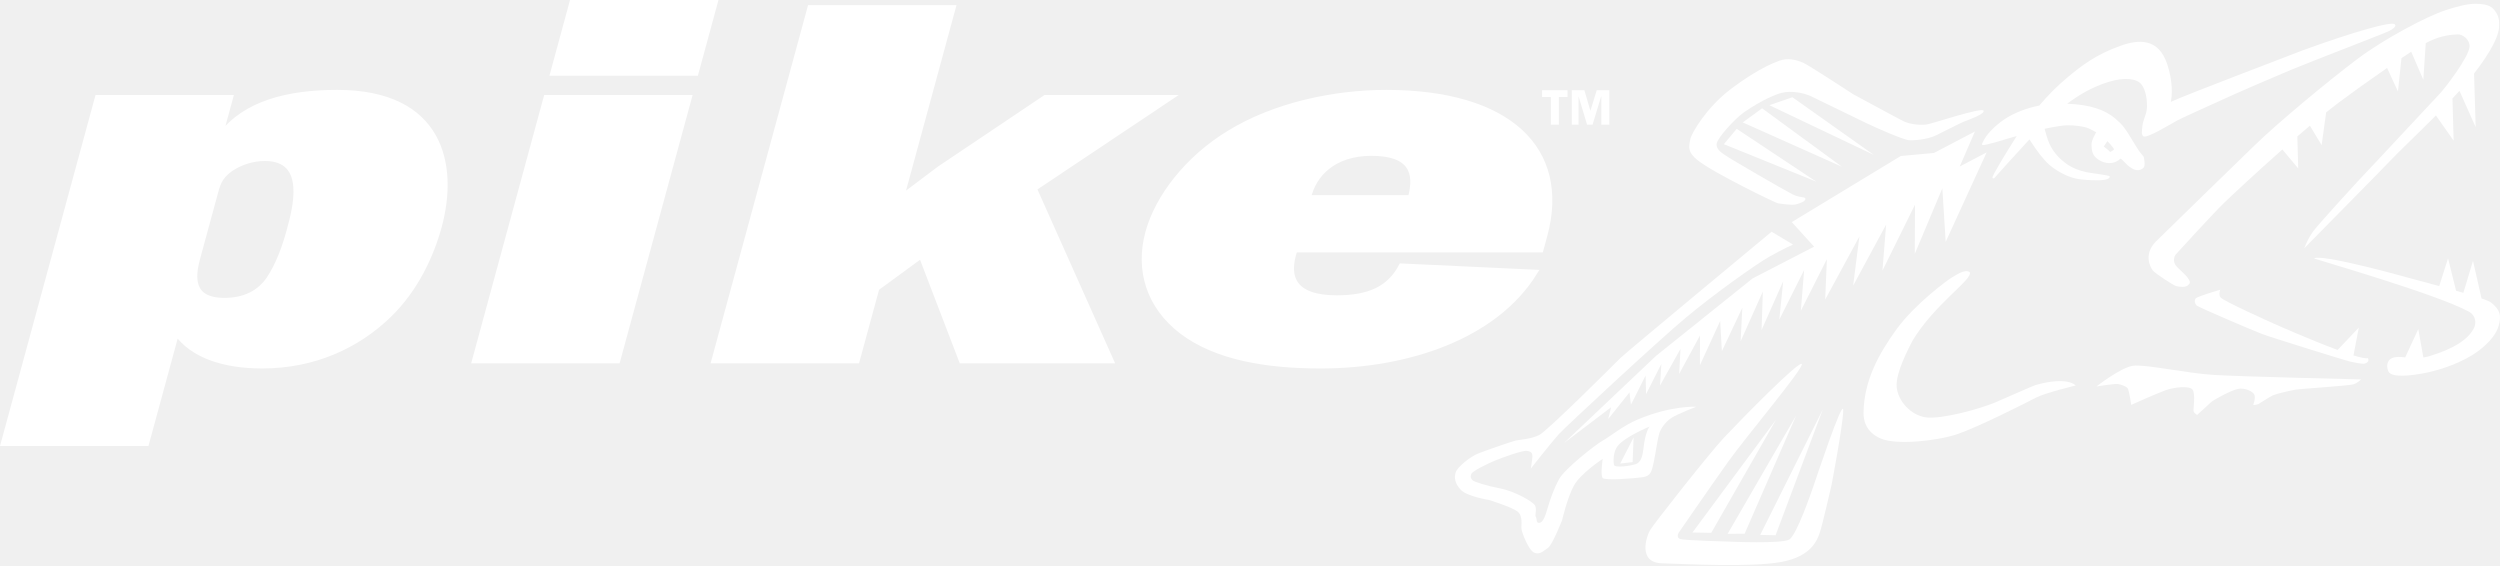
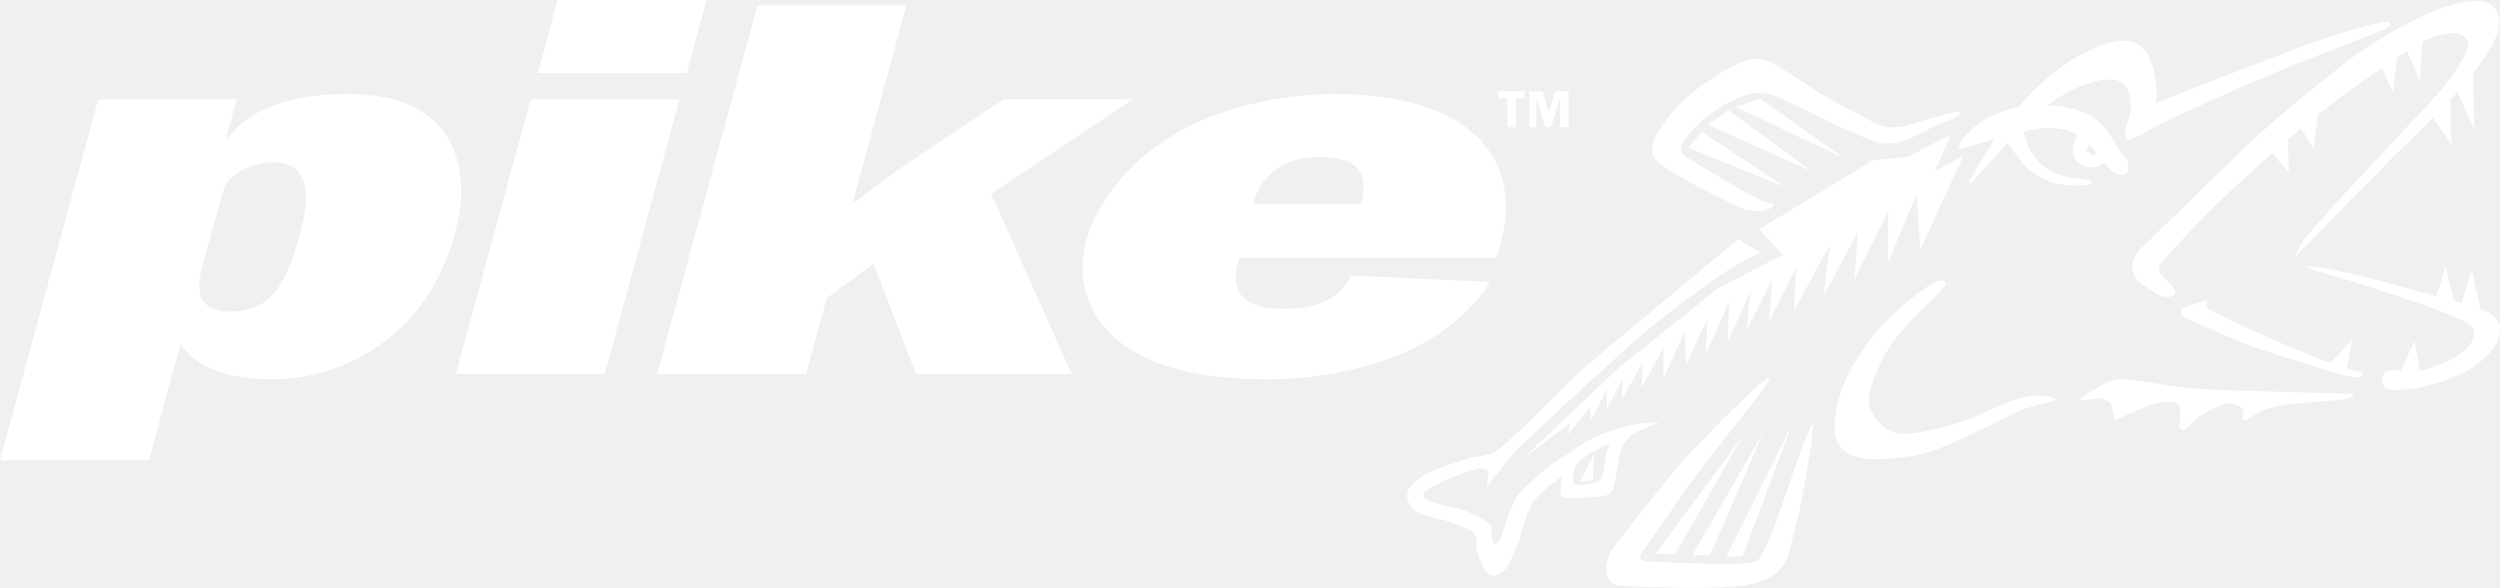
- <svg xmlns="http://www.w3.org/2000/svg" viewBox="0 0 213.067 48.158" width="213.067" height="48.158">
-   <g id="pike" fill="#FFFFFF" stroke="#FFFFFF" stroke-width="0.5">
-     <path id="p" d="M18.263,16.665c0.238-0.875,0.368-1.576,1.355-2.276c0.829-0.569,1.904-0.919,2.946-0.919c3.861,0,2.596,4.421,2.096,6.259c-0.346,1.27-0.897,2.845-1.721,4.071c-0.812,1.182-2.094,1.838-3.81,1.838c-2.941,0-2.749-2.057-2.32-3.633L18.263,16.665z M8.332,8.348L0.327,37.763H12.46l2.573-9.455c1.363,1.97,4.067,2.845,7.314,2.845c4.351,0,8.052-1.663,10.8-4.333c2.25-2.189,3.576-5.034,4.255-7.529c1.429-5.253,0.156-11.381-8.669-11.381c-4.167,0-7.849,0.919-9.874,3.633h-0.123l0.87-3.195H8.332z" />
-     <path id="i" d="M52.616,30.715H40.483L46.57,8.348h12.133L52.616,30.715z M59.287,6.203H47.153l1.62-5.953h12.134L59.287,6.203z" />
-     <path id="k" d="M88.104,16.052l6.55,14.664H81.969l-3.441-8.973l-3.826,2.801l-1.68,6.172H60.888L69.06,0.688h12.133l-4.407,16.195l3.314-2.495l8.997-6.041h10.54L88.104,16.052z" />
-     <path id="k" d="M111.472,16.883c0.438-2.057,2.213-3.852,5.399-3.852c3.432,0,3.959,1.663,3.364,3.852H111.472z M119.448,22.705c-1.015,1.926-2.761,2.714-5.519,2.714c-3.677,0-4.426-1.751-3.587-4.158H131.3l0.321-1.182c2.001-7.354-3.062-12.168-13.479-12.168c-4.473,0-9.551,1.094-13.381,3.458c-3.524,2.145-6.072,5.428-6.895,8.448c-0.869,3.196,0.074,6.26,2.86,8.404c2.947,2.232,7.229,2.933,11.826,2.933c7.415,0,14.834-2.495,18.211-7.922L119.448,22.705z" />
-   </g>
-   <g id="TM" fill="#FFFFFF">
-     <path id="T" d="M133.595,8.268h-0.736v2.355h-0.686V8.268h-0.745V7.686h2.167V8.268z" />
-     <path id="M" d="M135.73,10.623h-0.471l-0.716-2.394h-0.008v2.394h-0.578V7.686h1.074l0.514,1.76l0.54-1.76h1.075v2.938h-0.686V8.229h-0.018L135.73,10.623z" />
-   </g>
-   <g id="fish" fill="#FFFFFF">
-     <path id="eyebrow" d="M204.113,2.106c-0.049-0.386-3.471,0.589-7.848,2.18c-1.288,0.507-9.864,3.751-11.253,4.395c0.118-0.537,0.184-1.712-0.297-3.183c-0.733-2.241-2.39-2.167-3.989-1.598c-2.127,0.755-3.371,1.739-4.53,2.703c-0.884,0.736-1.661,1.529-2.399,2.397c-1.148,0.223-2.078,0.625-2.726,1.013c-0.733,0.439-1.638,1.248-1.982,1.91c-0.128,0.243-0.229,0.401-0.127,0.435c0.22,0.071,2.327-0.602,2.586-0.673c0.103-0.029,0.216-0.06,0.331-0.09c-0.869,1.359-2.126,3.422-2.068,3.541c0.077,0.162,0.213-0.018,0.213-0.018s1.512-1.701,2.938-3.239c0.63,0.991,1.194,1.72,1.681,2.151c0.501,0.445,1.353,0.961,2.189,1.168c0.721,0.179,2.154,0.193,2.359,0.144c0.467-0.027,0.654-0.198,0.611-0.308c-0.045-0.11-1.51-0.259-2.032-0.37c-0.524-0.11-1.196-0.353-1.747-0.772c-0.422-0.321-0.958-0.799-1.354-1.631c-0.182-0.375-0.413-1.284-0.413-1.284s1.241-0.277,1.89-0.297c0.697-0.02,1.367,0.107,1.652,0.185c0.287,0.077,0.854,0.412,0.854,0.412s-0.43,0.683-0.397,1.085c0,0.799,0.28,1.102,0.843,1.389c0.578,0.248,1.166,0.204,1.631-0.237c0.302,0.198,0.512,0.572,0.892,0.784c0.399,0.297,0.826,0.262,1.079-0.02c0.172-0.188,0.006-0.907,0.006-0.907s-0.162-0.201-0.396-0.497c-0.106-0.136-0.459-0.731-0.761-1.22c-0.452-0.73-0.61-0.98-1.259-1.54c-0.895-0.772-2.197-1.201-4.115-1.275c1.054-0.779,2.122-1.417,3.521-1.854c1.311-0.411,2.384-0.314,2.802,0.196c0.419,0.509,0.532,1.53,0.467,2.126c-0.056,0.5-0.312,0.912-0.37,1.397c-0.059,0.486-0.102,0.8,0.088,0.919c0.301,0.192,2.439-1.122,2.841-1.337c0.51-0.274,2.258-1.046,3.458-1.599c1.859-0.857,4.719-2.083,6.348-2.765c1.604-0.672,7.911-3.077,8.337-3.305C204.089,2.39,204.23,2.185,204.113,2.106z M179.606,12.029c0,0,0.479,0.48,0.567,0.7c-0.16,0.159-0.17,0.13-0.326,0.225c-0.169-0.188-0.551-0.464-0.551-0.464L179.606,12.029z" />
-     <path id="top_fin" d="M169.052,9.425c-0.145-0.289-4.352,1.091-4.737,1.163c-0.553,0.104-1.438,0.039-2.054-0.241c-0.274-0.125-4.313-2.312-4.313-2.312s-3.83-2.505-4.266-2.686c-0.647-0.271-1.306-0.43-2.034-0.173c-1.464,0.516-3.153,1.659-4.224,2.481c-1.972,1.513-3.246,3.665-3.359,4.181c-0.169,0.767-0.193,1.156,0.602,1.803c1.322,1.077,6.685,3.667,6.871,3.692c0.188,0.025,1.168,0.175,1.507,0.089c0.341-0.086,0.809-0.241,0.825-0.462c0.016-0.222-0.451-0.067-1.117-0.406c-0.732-0.373-5.371-3.058-5.645-3.278c-0.137-0.11-0.879-0.466-0.804-1.028c0.067-0.498,1.544-2.133,2.358-2.697c1.572-1.086,2.764-1.532,3.171-1.635c0.852-0.215,1.958,0.011,2.538,0.299c0.581,0.287,3.717,1.812,4.707,2.285c0.988,0.474,3.102,1.387,3.588,1.446c0.329,0.04,1.548-0.03,2.322-0.406c0.317-0.155,2.15-1.088,2.447-1.199C167.736,10.229,169.199,9.714,169.052,9.425z" />
-     <polygon id="tf_stripe_1" points="150.798,8.966 152.761,8.288 159.689,13.197" />
-     <polygon id="tf_stripe_2" points="148.527,10.434 150.177,9.232 156.976,14.209" />
-     <polygon id="tf_stripe_3" points="146.919,12.289 148.012,10.981 154.8,15.484" />
-     <path id="side_fin" d="M153.554,31.016c0.307,0.212-4.729,6.173-6.285,8.361c-1.604,2.252-4.197,6.021-4.197,6.021s-0.254,0.426,0.138,0.544c0.392,0.119,4.147,0.218,4.147,0.218s4.503,0.201,5.133-0.176c0.629-0.376,1.836-3.904,2.047-4.5c0.211-0.597,2.549-7.668,2.553-6.512c0.004,1.159-0.995,6.371-0.995,6.371s-0.79,3.459-1.001,4.056c-0.212,0.597-0.684,2.019-3.279,2.495c-2.594,0.475-8.138,0.176-10.182,0.114c-2.043-0.062-1.326-2.235-1.029-2.781c0.296-0.546,5.16-6.688,6.293-7.893C148.552,35.576,153.246,30.804,153.554,31.016z" />
-     <polygon id="sf_stripe_1" points="150.017,45.588 151.328,45.618 155.35,34.897" />
-     <polygon id="sf_stripe_2" points="147.242,45.493 148.689,45.489 153.087,35.398" />
-     <polygon id="sf_stripe_3" points="144.244,45.383 145.845,45.412 151.369,35.76" />
-     <path id="chin" d="M167.867,23.194c0.359,0.561-3.006,2.716-4.887,5.871c-0.287,0.58-1.422,2.677-1.334,3.886c0.088,1.208,1.199,2.449,2.511,2.623c1.312,0.175,4.594-0.728,5.87-1.268c1.275-0.541,3.061-1.354,3.461-1.492c2.772-0.773,3.414,0.041,3.414,0.041s-2.596,0.622-3.395,1.041c-0.798,0.419-4.938,2.517-6.708,3.11c-1.73,0.579-5.156,0.943-6.495,0.375c-1.336-0.566-1.503-1.646-1.479-2.268c0.053-2.656,1.258-4.927,2.84-7.091c1.561-2.133,4.338-4.175,4.688-4.373C166.703,23.452,167.466,22.897,167.867,23.194z" />
-     <path id="below_jaw" d="M201.222,32.337c0,0-10.09-0.235-12.516-0.381c-2.427-0.146-5.885-0.937-6.932-0.781c-1.047,0.157-3.102,1.763-3.102,1.763s1.565-0.251,1.829-0.21c0.264,0.042,0.774,0.203,0.87,0.432c0.094,0.23,0.268,1.345,0.268,1.345s2.21-0.993,2.94-1.251c0.732-0.257,1.966-0.389,2.267-0.066c0.297,0.322,0.063,1.686,0.105,1.855c0.043,0.171,0.3,0.324,0.3,0.324s0.968-0.896,1.205-1.102c0.237-0.205,1.7-1.009,2.287-1.122c0.588-0.113,1.286,0.218,1.397,0.515c0.111,0.297-0.108,0.859-0.108,0.859s0.313-0.003,0.46-0.09c0.148-0.084,1.011-0.644,1.215-0.732c0.328-0.14,1.421-0.398,1.906-0.482c0.484-0.083,4.621-0.336,4.986-0.465C200.966,32.619,201.222,32.337,201.222,32.337z" />
-     <path id="tail" d="M150.986,19.75c0,0-12.443,10.321-12.877,10.756c-0.433,0.436-6.215,6.208-6.919,6.566c-0.706,0.36-1.745,0.405-2.017,0.475c-0.272,0.069-2.407,0.791-3.163,1.09c-0.757,0.301-1.802,1.18-1.944,1.616c-0.145,0.434-0.084,0.961,0.455,1.513c0.537,0.552,2.386,0.845,2.386,0.845s1.926,0.599,2.421,0.98c0.494,0.381,0.301,1.191,0.344,1.506c0.043,0.315,0.602,1.804,1.088,2.006c0.484,0.203,0.791-0.164,1.164-0.403c0.375-0.24,1.211-2.371,1.211-2.371s0.43-1.882,0.996-2.93c0.568-1.049,2.463-2.291,2.463-2.291s-0.21,1.391-0.006,1.629c0.206,0.237,2.707,0.039,3.406-0.066c0.697-0.104,0.772-0.452,0.953-1.31c0.198-0.937,0.311-1.924,0.471-2.436c0.144-0.46,0.588-1.036,1.089-1.344c0.502-0.308,2.051-0.914,2.051-0.914s-2.062-0.13-4.944,1.07c-1.277,0.531-2.318,1.419-3.016,1.813c-0.697,0.394-3.228,2.41-3.703,3.254c-0.474,0.844-0.803,1.833-0.996,2.497c-0.195,0.665-0.381,1.219-0.695,1.262c-0.314,0.044-0.197-0.349-0.307-0.501c-0.112-0.153,0.1-0.605-0.064-0.962c-0.162-0.357-1.799-1.247-2.94-1.465c-1.141-0.218-2.24-0.556-2.386-0.7c-0.145-0.144-0.222-0.306-0.104-0.553s1.309-0.838,1.998-1.122c0.688-0.282,2.347-0.883,2.721-0.833c0.375,0.05,0.478,0.168,0.479,0.458c0.001,0.289-0.134,1.048-0.134,1.048s1.782-2.262,2.376-2.92c0.594-0.656,8.481-7.975,10.843-9.948c2.36-1.974,5.979-4.558,7.151-5.214c1.15-0.643,1.973-1.009,1.973-1.009L150.986,19.75z M137.857,38.026c0.611-0.806,2.729-1.668,2.729-1.668s-0.352,0.397-0.514,1.833c-0.072,0.641-0.205,1.193-0.635,1.355c-0.429,0.163-1.826,0.353-1.881,0.078C137.488,39.279,137.488,38.514,137.857,38.026z" />
-     <polygon id="tf_stripe" points="138.086,39.507 139.143,39.384 139.226,37.282" />
-     <path id="lower_jaw_extra" d="M200.58,30.291l0.453-2.37l-1.807,1.905c-2.377-0.878-5.476-2.26-5.476-2.26s-4.293-1.915-4.509-2.227c-0.172-0.247-0.02-0.647-0.02-0.647s-1.955,0.567-2.093,0.747c-0.136,0.179-0.065,0.451,0.079,0.595c0.145,0.145,4.772,2.124,5.574,2.428c0.801,0.304,7.166,2.278,7.473,2.345c0.307,0.068,1.074,0.235,1.277,0.184c0.204-0.052,0.417-0.214,0.279-0.469C201.625,30.57,201.174,30.473,200.58,30.291z" />
-     <path id="lower_jaw" d="M212.265,25.756c-0.104-0.077-0.383-0.19-0.772-0.323l-0.727-3.202l-0.821,2.725c-0.202-0.059-0.41-0.119-0.622-0.178l-0.684-2.764l-0.753,2.368c-1.264-0.343-2.402-0.639-2.758-0.743c-0.888-0.258-7.43-2.031-7.904-1.609c0.718,0.254,10.299,2.994,13.164,4.514c0.438,0.232,0.7,0.692,0.512,1.301c-0.454,1.074-1.826,1.9-3.888,2.522c-0.141,0.042-0.307,0.073-0.479,0.096l-0.429-2.42l-1.116,2.416c-0.413-0.047-0.84-0.081-1.172,0.084c-0.314,0.157-0.484,0.593-0.266,1.1c0.275,0.635,2.267,0.301,2.891,0.191c1.629-0.286,3.553-1.008,4.766-1.912c1.066-0.795,1.564-1.544,1.73-2.104C213.183,26.996,213.142,26.409,212.265,25.756z" />
-     <path id="upper_jaw" d="M212.685,0.99c-0.283-0.398-0.582-0.652-1.672-0.667c-0.793-0.01-1.771,0.284-2.578,0.544c-1.573,0.507-5.225,2.435-7.497,4.142c-2.616,1.966-6.862,5.502-8.866,7.458c-0.953,0.932-7.76,7.534-8.336,8.12c-1.096,1.11-0.445,2.248-0.24,2.486c0.207,0.241,1.748,1.262,1.98,1.312c0.307,0.067,0.758,0.134,0.995-0.071c0.208-0.179,0.254-0.281-0.07-0.706c-0.155-0.204-0.778-0.757-0.922-0.926c-0.308-0.356-0.206-0.817-0.037-1.004c0.17-0.188,3.222-3.535,4.133-4.413c0.591-0.57,2.667-2.514,4.945-4.526l1.348,1.612l-0.072-2.728c0.36-0.311,0.716-0.613,1.069-0.911l1,1.656l0.387-2.795c0.363-0.292,0.718-0.57,1.047-0.817c0.93-0.698,2.605-1.902,4.144-2.965l0.927,2.005l0.299-2.84c0.297-0.199,0.576-0.384,0.83-0.548l1.033,2.388l0.211-3.128c1.006-0.52,1.766-0.696,2.704-0.738c0.462-0.02,1.062,0.464,1.024,1.044c-0.057,0.919-2.16,3.624-2.533,4.008c-0.374,0.384-5.779,6.205-6.213,6.641c-0.441,0.443-4.006,4.345-4.522,5.019c-0.518,0.674-0.813,1.509-0.813,1.509s6.859-6.95,7.572-7.71c0.412-0.44,2.045-1.995,3.642-3.602l1.512,2.15l-0.101-3.601c0.211-0.223,0.41-0.437,0.599-0.644l1.379,3.093l-0.136-4.573c0.813-1.055,2.044-2.779,2.131-3.942C213.027,1.772,212.966,1.389,212.685,0.99z" />
-     <polygon id="back" points="169.318,12.984 167.025,14.189 168.316,11.206 164.822,13.036 162,13.294 152.708,18.928 154.61,21.023 149.373,23.725 141.13,30.336 133.304,37.748 137.312,34.706 137.061,35.711 138.876,33.442 138.998,34.496 140.25,32.008 140.289,33.591 141.593,31.017 141.478,32.856 143.224,29.734 143.111,31.864 144.888,28.589 144.879,31.126 146.605,27.358 146.75,29.929 148.493,26.229 148.347,29.09 150.242,24.845 150.132,28.131 151.976,23.971 151.644,27.242 153.761,23.013 153.48,26.487 155.699,22.087 155.556,25.528 158.47,20.156 157.937,24.346 160.748,19.145 160.435,23.062 163.212,17.435 163.189,21.641 165.539,16.049 165.825,20.612" />
+ <svg xmlns="http://www.w3.org/2000/svg" height="47.908" width="203.74" version="1.1" viewBox="0 0 203.74 47.908">
+   <g fill="#fff">
+     <g stroke-opacity="0" transform="translate(-9.3271 -.25)" stroke="#404040" stroke-width=".5">
+       <path d="m27.263 16.665c0.238-0.875 0.368-1.576 1.355-2.276 0.829-0.569 1.904-0.919 2.946-0.919 3.861 0 2.596 4.421 2.096 6.259-0.346 1.27-0.897 2.845-1.721 4.071-0.812 1.182-2.094 1.838-3.81 1.838-2.941 0-2.749-2.057-2.32-3.633l1.454-5.34zm-9.931-8.317-8.005 29.415h12.133l2.573-9.455c1.363 1.97 4.067 2.845 7.314 2.845 4.351 0 8.052-1.663 10.8-4.333 2.25-2.189 3.576-5.034 4.255-7.529 1.429-5.253 0.156-11.381-8.669-11.381-4.167 0-7.849 0.919-9.874 3.633h-0.123l0.87-3.195h-11.274z" />
+       <path d="m58.616 30.715h-12.133l6.087-22.367h12.133l-6.087 22.367zm6.671-24.512h-12.134l1.62-5.953h12.134l-1.62 5.953z" />
+       <path d="m90.104 16.052 6.55 14.664h-12.685l-3.441-8.973-3.826 2.801-1.68 6.172h-12.134l8.172-30.028h12.133l-4.407 16.195 3.314-2.495 8.997-6.041h10.54l-11.533 7.705z" />
+       <path d="m111.47 16.883c0.438-2.057 2.213-3.852 5.399-3.852 3.432 0 3.959 1.663 3.364 3.852h-8.763zm7.976 5.822c-1.015 1.926-2.761 2.714-5.519 2.714-3.677 0-4.426-1.751-3.587-4.158h20.958l0.321-1.182c2.001-7.354-3.062-12.168-13.479-12.168-4.473 0-9.551 1.094-13.381 3.458-3.524 2.145-6.072 5.428-6.895 8.448-0.869 3.196 0.074 6.26 2.86 8.404 2.947 2.232 7.229 2.933 11.826 2.933 7.415 0 14.834-2.495 18.211-7.922l-11.315-0.527z" />
+     </g>
+     <g transform="translate(-9.3271 -.25)">
+       <path d="m133.6 8.268h-0.736v2.355h-0.686v-2.355h-0.745v-0.582h2.167v0.582z" />
+       <path d="m135.73 10.623h-0.471l-0.716-2.394h-0.008v2.394h-0.578v-2.937h1.074l0.514 1.76 0.54-1.76h1.075v2.938h-0.686v-2.395h-0.018l-0.726 2.394z" />
+     </g>
+     <g transform="translate(-9.3271 -.25)">
+       <path d="m204.11 2.106c-0.049-0.386-3.471 0.589-7.848 2.18-1.288 0.507-9.864 3.751-11.253 4.395 0.118-0.537 0.184-1.712-0.297-3.183-0.733-2.241-2.39-2.167-3.989-1.598-2.127 0.755-3.371 1.739-4.53 2.703-0.884 0.736-1.661 1.529-2.399 2.397-1.148 0.223-2.078 0.625-2.726 1.013-0.733 0.439-1.638 1.248-1.982 1.91-0.128 0.243-0.229 0.401-0.127 0.435 0.22 0.071 2.327-0.602 2.586-0.673 0.103-0.029 0.216-0.06 0.331-0.09-0.869 1.359-2.126 3.422-2.068 3.541 0.077 0.162 0.213-0.018 0.213-0.018s1.512-1.701 2.938-3.239c0.63 0.991 1.194 1.72 1.681 2.151 0.501 0.445 1.353 0.961 2.189 1.168 0.721 0.179 2.154 0.193 2.359 0.144 0.467-0.027 0.654-0.198 0.611-0.308-0.045-0.11-1.51-0.259-2.032-0.37-0.524-0.11-1.196-0.353-1.747-0.772-0.422-0.321-0.958-0.799-1.354-1.631-0.182-0.375-0.413-1.284-0.413-1.284s1.241-0.277 1.89-0.297c0.697-0.02 1.367 0.107 1.652 0.185 0.287 0.077 0.854 0.412 0.854 0.412s-0.43 0.683-0.397 1.085c0 0.799 0.28 1.102 0.843 1.389 0.578 0.248 1.166 0.204 1.631-0.237 0.302 0.198 0.512 0.572 0.892 0.784 0.399 0.297 0.826 0.262 1.079-0.02 0.172-0.188 0.006-0.907 0.006-0.907s-0.162-0.201-0.396-0.497c-0.106-0.136-0.459-0.731-0.761-1.22-0.452-0.73-0.61-0.98-1.259-1.54-0.895-0.772-2.197-1.201-4.115-1.275 1.054-0.779 2.122-1.417 3.521-1.854 1.311-0.411 2.384-0.314 2.802 0.196 0.419 0.509 0.532 1.53 0.467 2.126-0.056 0.5-0.312 0.912-0.37 1.397-0.059 0.486-0.102 0.8 0.088 0.919 0.301 0.192 2.439-1.122 2.841-1.337 0.51-0.274 2.258-1.046 3.458-1.599 1.859-0.857 4.719-2.083 6.348-2.765 1.604-0.672 7.911-3.077 8.337-3.305 0.422-0.227 0.563-0.432 0.446-0.511zm-24.507 9.923s0.479 0.48 0.567 0.7c-0.16 0.159-0.17 0.13-0.326 0.225-0.169-0.188-0.551-0.464-0.551-0.464l0.31-0.461z" />
+       <path d="m169.05 9.425c-0.145-0.289-4.352 1.091-4.737 1.163-0.553 0.104-1.438 0.039-2.054-0.241-0.274-0.125-4.313-2.312-4.313-2.312s-3.83-2.505-4.266-2.686c-0.647-0.271-1.306-0.43-2.034-0.173-1.464 0.516-3.153 1.659-4.224 2.481-1.972 1.513-3.246 3.665-3.359 4.181-0.169 0.767-0.193 1.156 0.602 1.803 1.322 1.077 6.685 3.667 6.871 3.692 0.188 0.025 1.168 0.175 1.507 0.089 0.341-0.086 0.809-0.241 0.825-0.462 0.016-0.222-0.451-0.067-1.117-0.406-0.732-0.373-5.371-3.058-5.645-3.278-0.137-0.11-0.879-0.466-0.804-1.028 0.067-0.498 1.544-2.133 2.358-2.697 1.572-1.086 2.764-1.532 3.171-1.635 0.852-0.215 1.958 0.011 2.538 0.299 0.581 0.287 3.717 1.812 4.707 2.285 0.988 0.474 3.102 1.387 3.588 1.446 0.329 0.04 1.548-0.03 2.322-0.406 0.317-0.155 2.15-1.088 2.447-1.199 0.301-0.112 1.764-0.627 1.617-0.916z" />
+       <polygon points="150.8 8.966 152.76 8.288 159.69 13.197" />
+       <polygon points="148.53 10.434 150.18 9.232 156.98 14.209" />
+       <polygon points="146.92 12.289 148.01 10.981 154.8 15.484" />
+       <path d="m153.55 31.016c0.307 0.212-4.729 6.173-6.285 8.361-1.604 2.252-4.197 6.021-4.197 6.021s-0.254 0.426 0.138 0.544c0.392 0.119 4.147 0.218 4.147 0.218s4.503 0.201 5.133-0.176c0.629-0.376 1.836-3.904 2.047-4.5 0.211-0.597 2.549-7.668 2.553-6.512 0.004 1.159-0.995 6.371-0.995 6.371s-0.79 3.459-1.001 4.056c-0.212 0.597-0.684 2.019-3.279 2.495-2.594 0.475-8.138 0.176-10.182 0.114-2.043-0.062-1.326-2.235-1.029-2.781 0.296-0.546 5.16-6.688 6.293-7.893 1.655-1.758 6.349-6.53 6.657-6.318z" />
+       <polygon points="150.02 45.588 151.33 45.618 155.35 34.897" />
+       <polygon points="147.24 45.493 148.69 45.489 153.09 35.398" />
+       <polygon points="144.24 45.383 145.84 45.412 151.37 35.76" />
+       <path d="m167.87 23.194c0.359 0.561-3.006 2.716-4.887 5.871-0.287 0.58-1.422 2.677-1.334 3.886 0.088 1.208 1.199 2.449 2.511 2.623 1.312 0.175 4.594-0.728 5.87-1.268 1.275-0.541 3.061-1.354 3.461-1.492 2.772-0.773 3.414 0.041 3.414 0.041s-2.596 0.622-3.395 1.041c-0.798 0.419-4.938 2.517-6.708 3.11-1.73 0.579-5.156 0.943-6.495 0.375-1.336-0.566-1.503-1.646-1.479-2.268 0.053-2.656 1.258-4.927 2.84-7.091 1.561-2.133 4.338-4.175 4.688-4.373 0.35-0.197 1.113-0.752 1.514-0.455z" />
+       <path d="m201.22 32.337s-10.09-0.235-12.516-0.381c-2.427-0.146-5.885-0.937-6.932-0.781-1.047 0.157-3.102 1.763-3.102 1.763s1.565-0.251 1.829-0.21c0.264 0.042 0.774 0.203 0.87 0.432 0.094 0.23 0.268 1.345 0.268 1.345s2.21-0.993 2.94-1.251c0.732-0.257 1.966-0.389 2.267-0.066 0.297 0.322 0.063 1.686 0.105 1.855 0.043 0.171 0.3 0.324 0.3 0.324s0.968-0.896 1.205-1.102c0.237-0.205 1.7-1.009 2.287-1.122 0.588-0.113 1.286 0.218 1.397 0.515s-0.108 0.859-0.108 0.859 0.313-0.003 0.46-0.09c0.148-0.084 1.011-0.644 1.215-0.732 0.328-0.14 1.421-0.398 1.906-0.482 0.484-0.083 4.621-0.336 4.986-0.465 0.367-0.129 0.623-0.411 0.623-0.411z" />
+       <path d="m150.99 19.75s-12.443 10.321-12.877 10.756c-0.433 0.436-6.215 6.208-6.919 6.566-0.706 0.36-1.745 0.405-2.017 0.475-0.272 0.069-2.407 0.791-3.163 1.09-0.757 0.301-1.802 1.18-1.944 1.616-0.145 0.434-0.084 0.961 0.455 1.513 0.537 0.552 2.386 0.845 2.386 0.845s1.926 0.599 2.421 0.98c0.494 0.381 0.301 1.191 0.344 1.506s0.602 1.804 1.088 2.006c0.484 0.203 0.791-0.164 1.164-0.403 0.375-0.24 1.211-2.371 1.211-2.371s0.43-1.882 0.996-2.93c0.568-1.049 2.463-2.291 2.463-2.291s-0.21 1.391-0.006 1.629c0.206 0.237 2.707 0.039 3.406-0.066 0.697-0.104 0.772-0.452 0.953-1.31 0.198-0.937 0.311-1.924 0.471-2.436 0.144-0.46 0.588-1.036 1.089-1.344 0.502-0.308 2.051-0.914 2.051-0.914s-2.062-0.13-4.944 1.07c-1.277 0.531-2.318 1.419-3.016 1.813-0.697 0.394-3.228 2.41-3.703 3.254-0.474 0.844-0.803 1.833-0.996 2.497-0.195 0.665-0.381 1.219-0.695 1.262-0.314 0.044-0.197-0.349-0.307-0.501-0.112-0.153 0.1-0.605-0.064-0.962-0.162-0.357-1.799-1.247-2.94-1.465s-2.24-0.556-2.386-0.7c-0.145-0.144-0.222-0.306-0.104-0.553s1.309-0.838 1.998-1.122c0.688-0.282 2.347-0.883 2.721-0.833 0.375 0.05 0.478 0.168 0.479 0.458 0.001 0.289-0.134 1.048-0.134 1.048s1.782-2.262 2.376-2.92c0.594-0.656 8.481-7.975 10.843-9.948 2.36-1.974 5.979-4.558 7.151-5.214 1.15-0.643 1.973-1.009 1.973-1.009l-1.824-1.092zm-13.129 18.276c0.611-0.806 2.729-1.668 2.729-1.668s-0.352 0.397-0.514 1.833c-0.072 0.641-0.205 1.193-0.635 1.355-0.429 0.163-1.826 0.353-1.881 0.078-0.068-0.345-0.068-1.11 0.301-1.598z" />
+       <polygon points="138.09 39.507 139.14 39.384 139.23 37.282" />
+       <path d="m200.58 30.291 0.453-2.37-1.807 1.905c-2.377-0.878-5.476-2.26-5.476-2.26s-4.293-1.915-4.509-2.227c-0.172-0.247-0.02-0.647-0.02-0.647s-1.955 0.567-2.093 0.747c-0.136 0.179-0.065 0.451 0.079 0.595 0.145 0.145 4.772 2.124 5.574 2.428 0.801 0.304 7.166 2.278 7.473 2.345 0.307 0.068 1.074 0.235 1.277 0.184 0.204-0.052 0.417-0.214 0.279-0.469-0.185 0.048-0.636-0.049-1.23-0.231z" />
+       <path d="m212.26 25.756c-0.104-0.077-0.383-0.19-0.772-0.323l-0.727-3.202-0.821 2.725c-0.202-0.059-0.41-0.119-0.622-0.178l-0.684-2.764-0.753 2.368c-1.264-0.343-2.402-0.639-2.758-0.743-0.888-0.258-7.43-2.031-7.904-1.609 0.718 0.254 10.299 2.994 13.164 4.514 0.438 0.232 0.7 0.692 0.512 1.301-0.454 1.074-1.826 1.9-3.888 2.522-0.141 0.042-0.307 0.073-0.479 0.096l-0.429-2.42-1.116 2.416c-0.413-0.047-0.84-0.081-1.172 0.084-0.314 0.157-0.484 0.593-0.266 1.1 0.275 0.635 2.267 0.301 2.891 0.191 1.629-0.286 3.553-1.008 4.766-1.912 1.066-0.795 1.564-1.544 1.73-2.104 0.246-0.822 0.205-1.409-0.672-2.062z" />
+       <path d="m212.68 0.99c-0.283-0.398-0.582-0.652-1.672-0.667-0.793-0.01-1.771 0.284-2.578 0.544-1.573 0.507-5.225 2.435-7.497 4.142-2.616 1.966-6.862 5.502-8.866 7.458-0.953 0.932-7.76 7.534-8.336 8.12-1.096 1.11-0.445 2.248-0.24 2.486 0.207 0.241 1.748 1.262 1.98 1.312 0.307 0.067 0.758 0.134 0.995-0.071 0.208-0.179 0.254-0.281-0.07-0.706-0.155-0.204-0.778-0.757-0.922-0.926-0.308-0.356-0.206-0.817-0.037-1.004 0.17-0.188 3.222-3.535 4.133-4.413 0.591-0.57 2.667-2.514 4.945-4.526l1.348 1.612-0.072-2.728c0.36-0.311 0.716-0.613 1.069-0.911l1 1.656 0.387-2.795c0.363-0.292 0.718-0.57 1.047-0.817 0.93-0.698 2.605-1.902 4.144-2.965l0.927 2.005 0.299-2.84c0.297-0.199 0.576-0.384 0.83-0.548l1.033 2.388 0.211-3.128c1.006-0.52 1.766-0.696 2.704-0.738 0.462-0.02 1.062 0.464 1.024 1.044-0.057 0.919-2.16 3.624-2.533 4.008-0.374 0.384-5.779 6.205-6.213 6.641-0.441 0.443-4.006 4.345-4.522 5.019-0.518 0.674-0.813 1.509-0.813 1.509s6.859-6.95 7.572-7.71c0.412-0.44 2.045-1.995 3.642-3.602l1.512 2.15-0.101-3.601c0.211-0.223 0.41-0.437 0.599-0.644l1.379 3.093-0.136-4.573c0.813-1.055 2.044-2.779 2.131-3.942 0.039-0.55-0.022-0.933-0.303-1.332z" />
+       <polygon points="164.82 13.036 162 13.294 152.71 18.928 154.61 21.023 149.37 23.725 141.13 30.336 133.3 37.748 137.31 34.706 137.06 35.711 138.88 33.442 139 34.496 140.25 32.008 140.29 33.591 141.59 31.017 141.48 32.856 143.22 29.734 143.11 31.864 144.89 28.589 144.88 31.126 146.6 27.358 146.75 29.929 148.49 26.229 148.35 29.09 150.24 24.845 150.13 28.131 151.98 23.971 151.64 27.242 153.76 23.013 153.48 26.487 155.7 22.087 155.56 25.528 158.47 20.156 157.94 24.346 160.75 19.145 160.44 23.062 163.21 17.435 163.19 21.641 165.54 16.049 165.82 20.612 169.32 12.984 167.02 14.189 168.32 11.206" />
+     </g>
  </g>
</svg>
